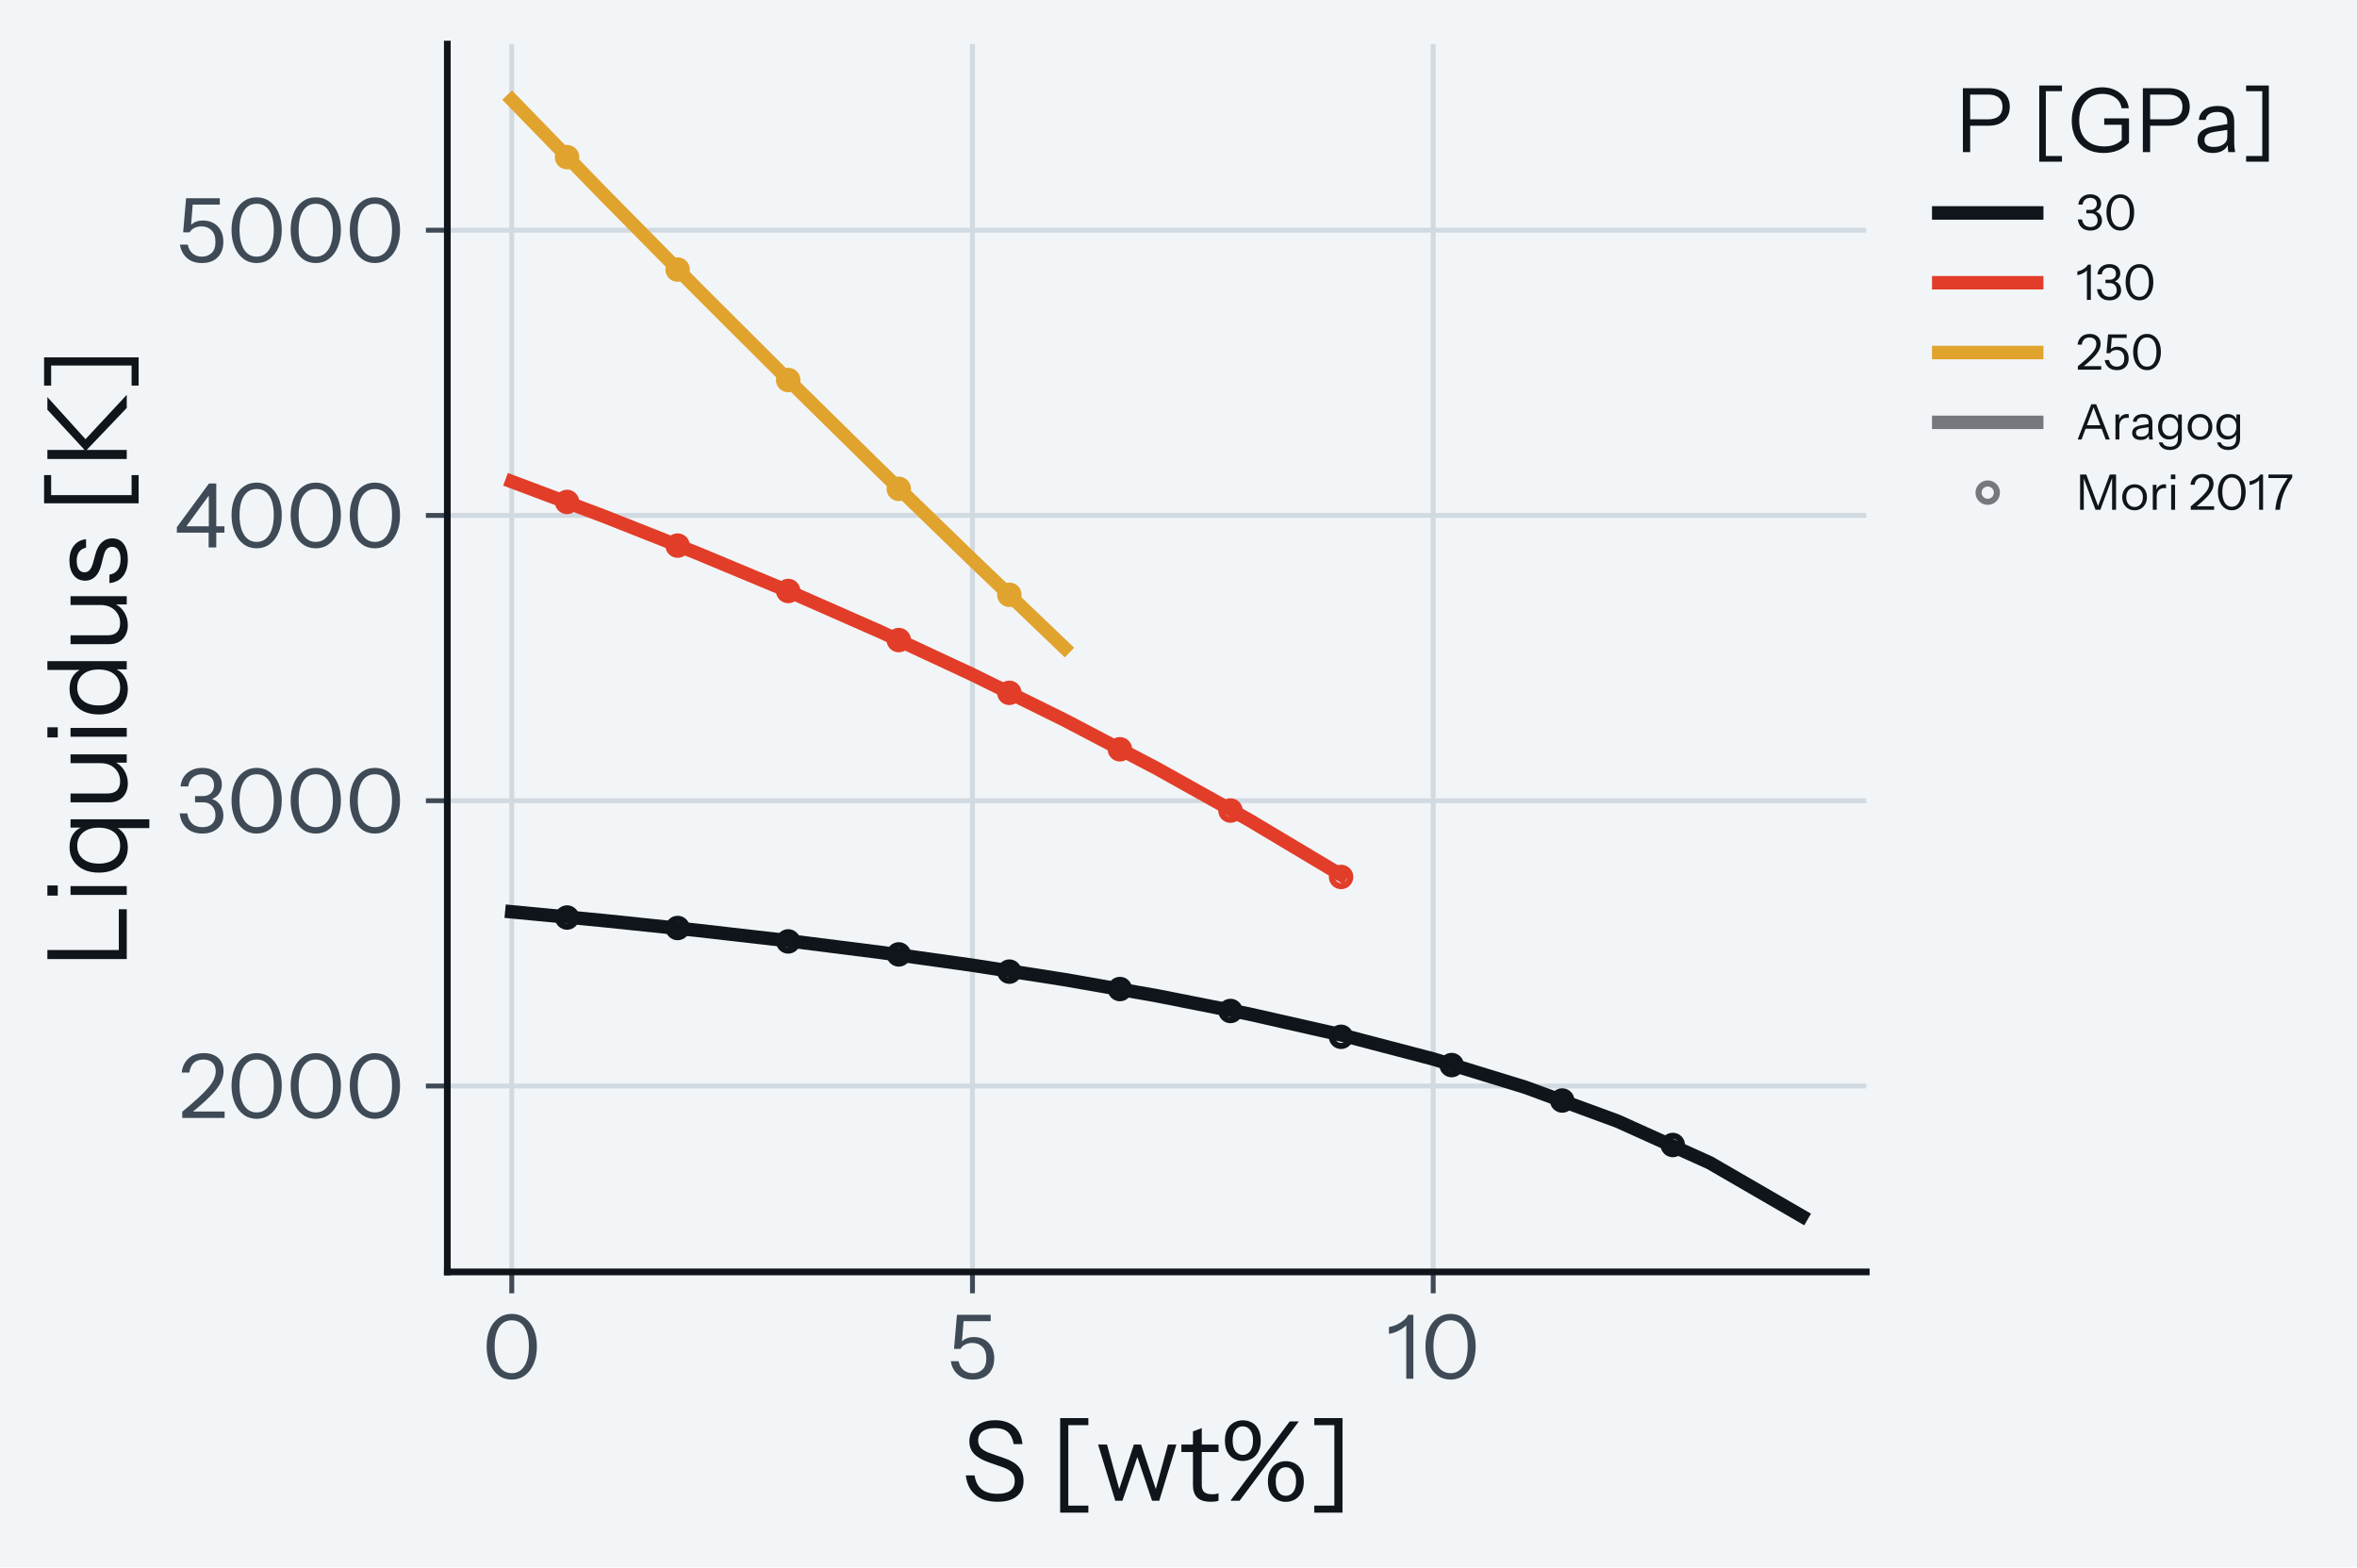
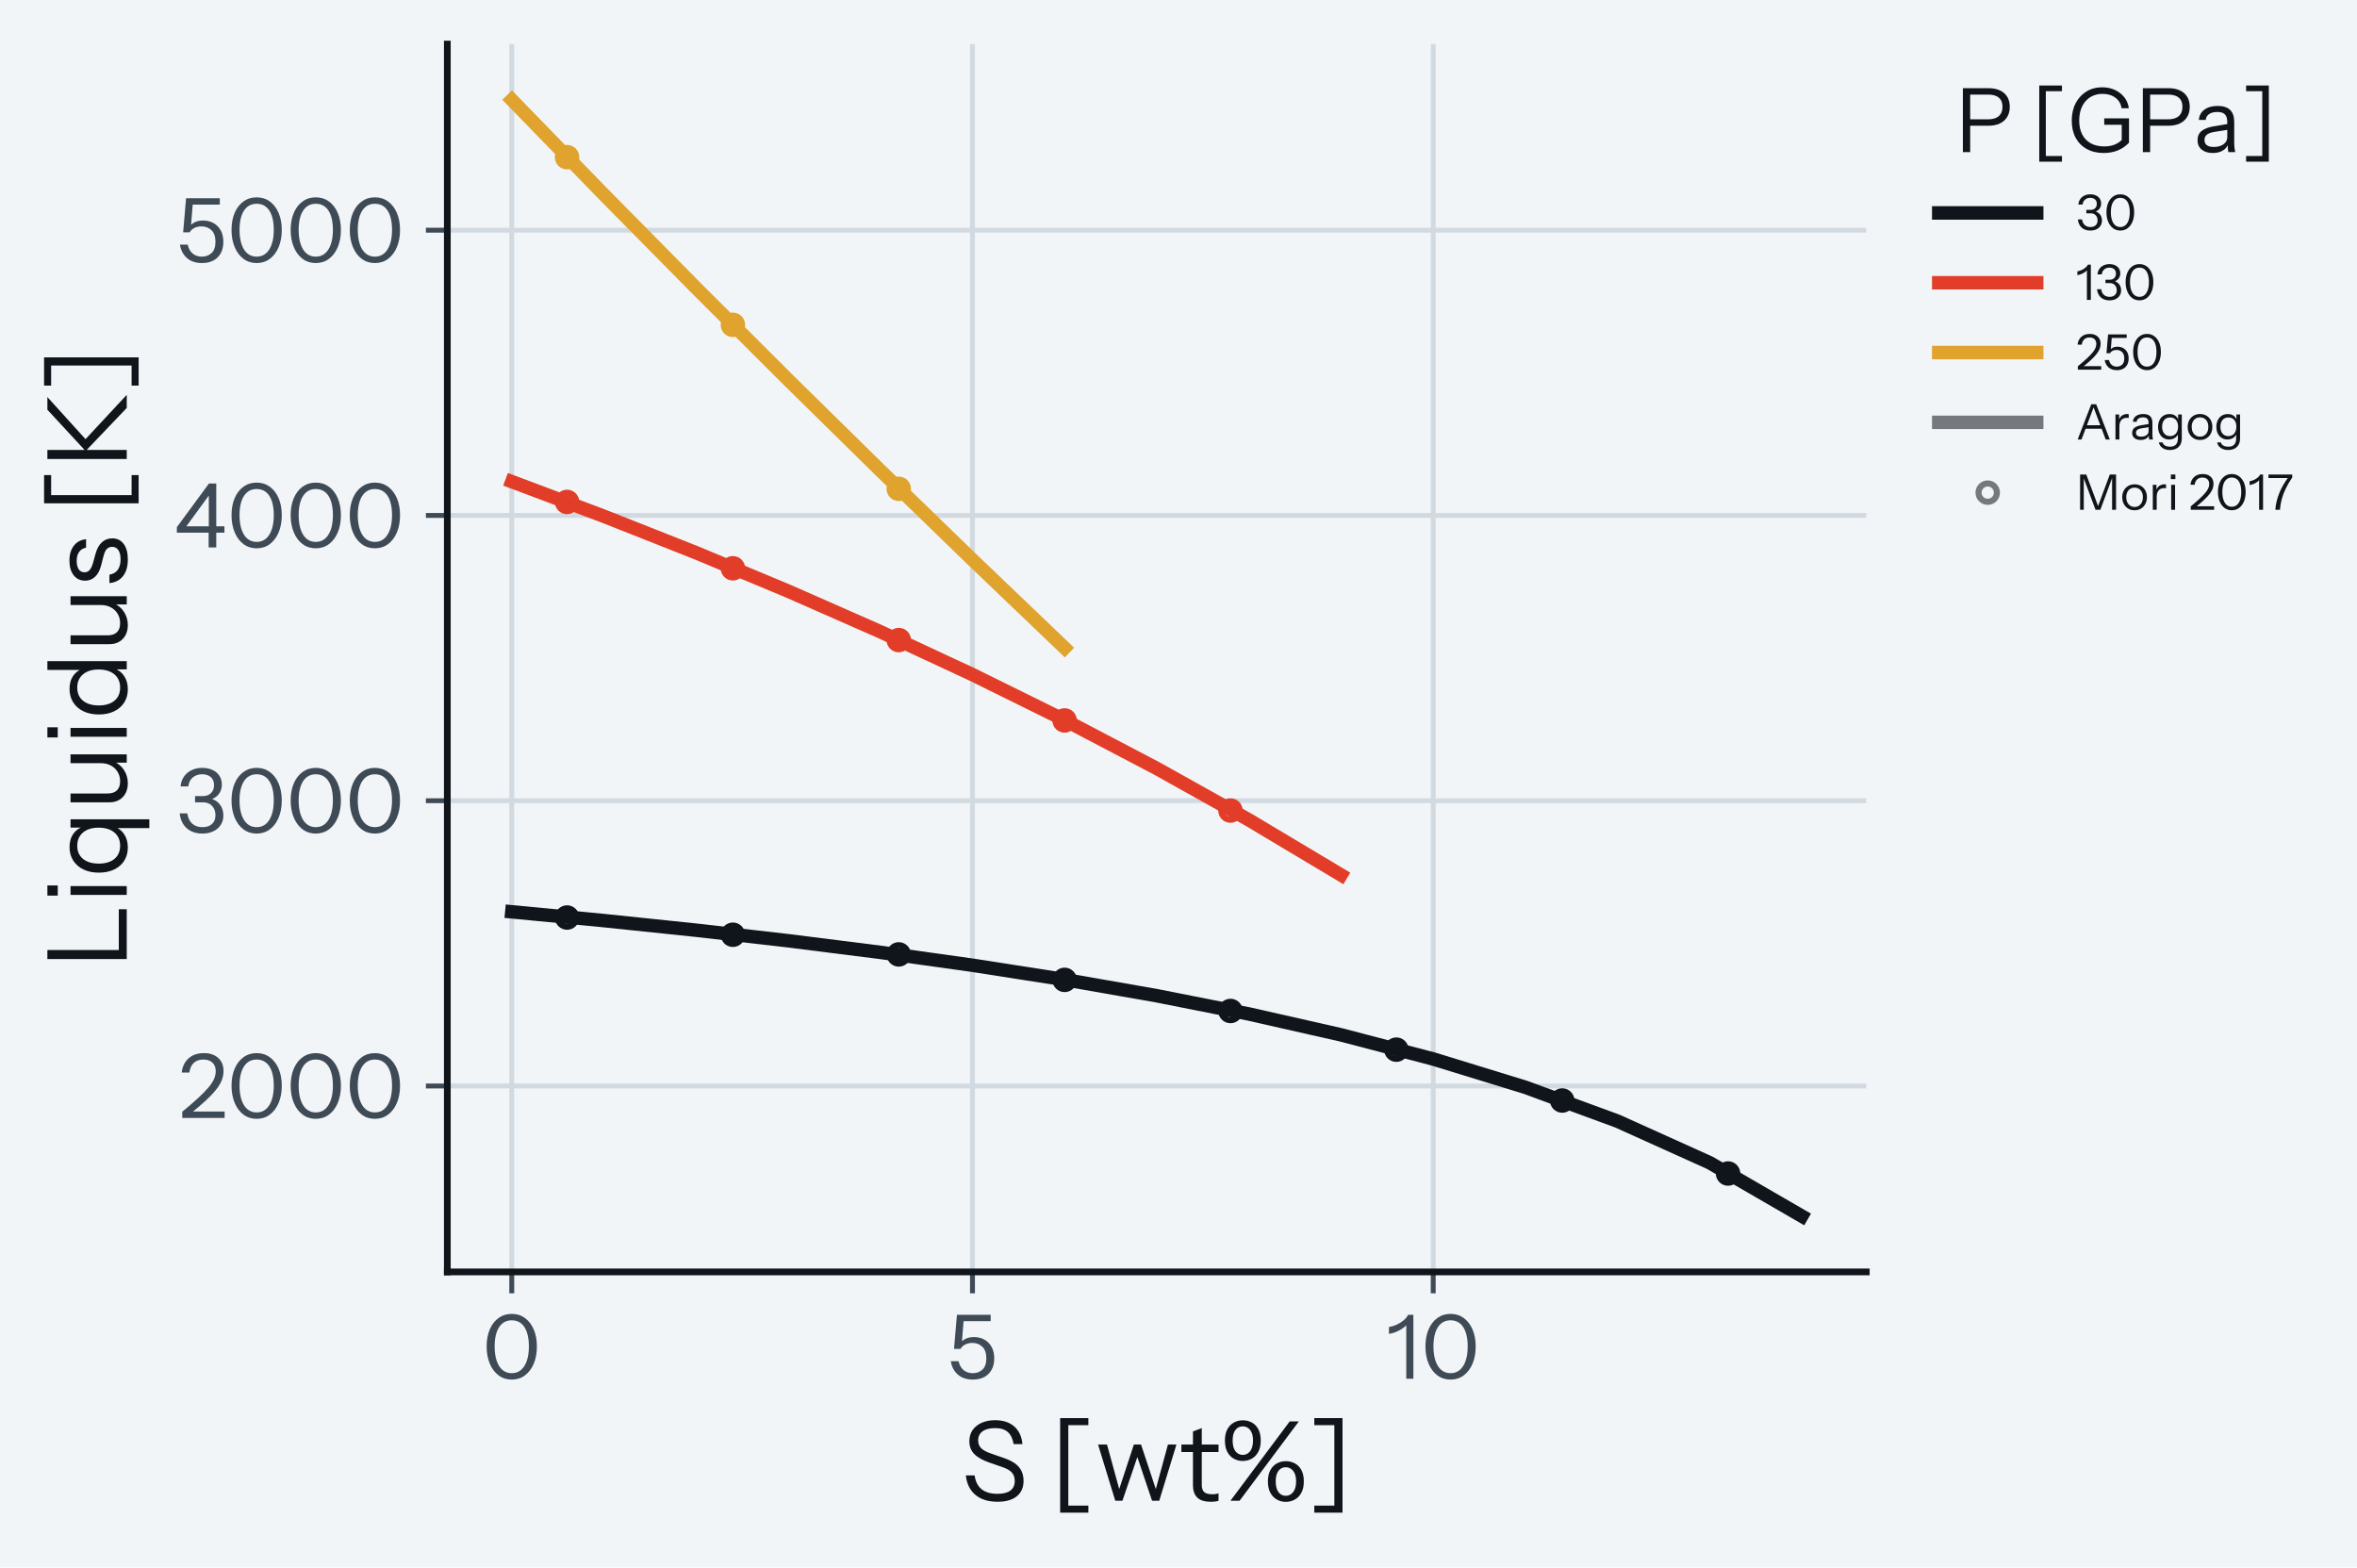
<svg xmlns="http://www.w3.org/2000/svg" xmlns:xlink="http://www.w3.org/1999/xlink" width="384.953pt" height="255.979pt" viewBox="0 0 384.953 255.979" version="1.1">
  <defs>
    <style type="text/css">*{stroke-linejoin: round; stroke-linecap: butt}</style>
  </defs>
  <g id="figure_1">
    <g id="patch_1">
      <path d="M 0 255.979  L 384.953 255.979  L 384.953 0  L 0 0  z " style="fill: #f2f5f7" />
    </g>
    <g id="axes_1">
      <g id="patch_2">
        <path d="M 73.058 207.716  L 304.807 207.716  L 304.807 7.2  L 73.058 7.2  z " style="fill: #f2f5f7" />
      </g>
      <g id="matplotlib.axis_1">
        <g id="xtick_1">
          <g id="line2d_1">
            <path d="M 83.583 207.716  L 83.583 7.2  " clip-path="url(#p88de659efa)" style="fill: none; stroke: #d2dae1; stroke-width: 0.8; stroke-linecap: square" />
          </g>
          <g id="line2d_2">
            <defs>
              <path id="m2a301ba8c9" d="M 0 0  L 0 3.5  " style="stroke: #3e4a55; stroke-width: 0.8" />
            </defs>
            <g>
              <use xlink:href="#m2a301ba8c9" x="83.583" y="207.716" style="fill: #3e4a55; stroke: #3e4a55; stroke-width: 0.8" />
            </g>
          </g>
          <g id="text_1">
            <g style="fill: #3e4a55" transform="translate(78.75507 225.1564) scale(0.145 -0.145)">
              <defs>
                <path id="InstrumentSans-Regular-30" d="M 2131 -64  Q 1587 -64 1180 240  Q 774 544 547 1085  Q 320 1626 320 2323  Q 320 3021 544 3549  Q 768 4077 1177 4374  Q 1587 4672 2131 4672  Q 2675 4672 3081 4374  Q 3488 4077 3715 3549  Q 3942 3021 3942 2323  Q 3942 1619 3715 1081  Q 3488 544 3081 240  Q 2675 -64 2131 -64  z M 2131 397  Q 2522 397 2797 630  Q 3072 864 3219 1296  Q 3366 1728 3366 2330  Q 3366 2925 3222 3347  Q 3078 3770 2803 3990  Q 2528 4211 2131 4211  Q 1734 4211 1459 3987  Q 1184 3763 1040 3344  Q 896 2925 896 2330  Q 896 1728 1043 1293  Q 1190 858 1465 627  Q 1741 397 2131 397  z " transform="scale(0.015625)" />
              </defs>
              <use xlink:href="#InstrumentSans-Regular-30" />
            </g>
          </g>
        </g>
        <g id="xtick_2">
          <g id="line2d_3">
            <path d="M 158.829 207.716  L 158.829 7.2  " clip-path="url(#p88de659efa)" style="fill: none; stroke: #d2dae1; stroke-width: 0.8; stroke-linecap: square" />
          </g>
          <g id="line2d_4">
            <g>
              <use xlink:href="#m2a301ba8c9" x="158.829" y="207.716" style="fill: #3e4a55; stroke: #3e4a55; stroke-width: 0.8" />
            </g>
          </g>
          <g id="text_2">
            <g style="fill: #3e4a55" transform="translate(154.6675 225.1564) scale(0.145 -0.145)">
              <defs>
                <path id="InstrumentSans-Regular-35" d="M 1869 -64  Q 1184 -64 774 304  Q 365 672 275 1261  L 838 1261  Q 922 845 1194 621  Q 1466 397 1856 397  Q 2266 397 2550 653  Q 2835 909 2835 1466  Q 2835 2022 2550 2300  Q 2266 2579 1830 2579  Q 1517 2579 1286 2451  Q 1056 2323 979 2150  L 506 2150  L 717 4608  L 3149 4608  L 3149 4147  L 1030 4147  L 1210 4339  L 1062 2483  L 941 2528  Q 1056 2720 1312 2861  Q 1568 3002 1939 3002  Q 2368 3002 2697 2816  Q 3027 2630 3216 2288  Q 3405 1946 3405 1466  Q 3405 986 3216 643  Q 3027 301 2684 118  Q 2342 -64 1869 -64  z " transform="scale(0.015625)" />
              </defs>
              <use xlink:href="#InstrumentSans-Regular-35" />
            </g>
          </g>
        </g>
        <g id="xtick_3">
          <g id="line2d_5">
            <path d="M 234.076 207.716  L 234.076 7.2  " clip-path="url(#p88de659efa)" style="fill: none; stroke: #d2dae1; stroke-width: 0.8; stroke-linecap: square" />
          </g>
          <g id="line2d_6">
            <g>
              <use xlink:href="#m2a301ba8c9" x="234.076" y="207.716" style="fill: #3e4a55; stroke: #3e4a55; stroke-width: 0.8" />
            </g>
          </g>
          <g id="text_3">
            <g style="fill: #3e4a55" transform="translate(226.4134 225.1564) scale(0.145 -0.145)">
              <defs>
                <path id="InstrumentSans-Regular-31" d="M 1440 0  L 1440 4083  L 1574 4051  Q 1498 3878 1280 3705  Q 1062 3533 777 3405  Q 493 3277 192 3232  L 192 3725  Q 493 3776 768 3904  Q 1043 4032 1257 4214  Q 1472 4397 1574 4608  L 1952 4608  L 1952 0  L 1440 0  z " transform="scale(0.015625)" />
              </defs>
              <use xlink:href="#InstrumentSans-Regular-31" />
              <use xlink:href="#InstrumentSans-Regular-30" transform="translate(39.09999 0)" />
            </g>
          </g>
        </g>
        <g id="text_4">
          <g style="fill: #10151b" transform="translate(156.984 245.0889) scale(0.18 -0.18)">
            <defs>
              <path id="InstrumentSans-Regular-53" d="M 2112 -58  Q 1306 -58 829 339  Q 352 736 269 1472  L 781 1472  Q 851 941 1184 672  Q 1517 403 2106 403  Q 2605 403 2857 592  Q 3110 781 3110 1146  Q 3110 1459 2937 1644  Q 2765 1830 2400 1952  L 1626 2221  Q 1037 2426 755 2717  Q 474 3008 474 3456  Q 474 3827 659 4099  Q 845 4371 1184 4524  Q 1523 4678 1971 4678  Q 2662 4678 3078 4316  Q 3494 3955 3558 3290  L 3046 3290  Q 2963 3770 2704 3994  Q 2445 4218 1958 4218  Q 1498 4218 1242 4032  Q 986 3846 986 3507  Q 986 3219 1165 3046  Q 1344 2874 1722 2746  L 2547 2458  Q 3085 2272 3353 1955  Q 3622 1638 3622 1152  Q 3622 576 3228 259  Q 2835 -58 2112 -58  z " transform="scale(0.015625)" />
              <path id="InstrumentSans-Regular-20" transform="scale(0.015625)" />
              <path id="InstrumentSans-Regular-5b" d="M 576 -691  L 576 4800  L 2214 4800  L 2214 4390  L 1050 4390  L 1050 -282  L 2214 -282  L 2214 -691  L 576 -691  z " transform="scale(0.015625)" />
              <path id="InstrumentSans-Regular-77" d="M 1178 0  L 179 3264  L 698 3264  L 1466 467  L 1338 467  L 2259 3264  L 2675 3264  L 3603 467  L 3475 467  L 4237 3264  L 4730 3264  L 3731 0  L 3315 0  L 2394 2733  L 2528 2733  L 1594 0  L 1178 0  z " transform="scale(0.015625)" />
              <path id="InstrumentSans-Regular-74" d="M 1818 -58  Q 1274 -58 1027 188  Q 781 435 781 902  L 781 4026  L 1293 4218  L 1293 909  Q 1293 634 1433 506  Q 1574 378 1894 378  Q 2022 378 2115 394  Q 2208 410 2266 435  L 2266 0  Q 2202 -26 2083 -42  Q 1965 -58 1818 -58  z M 109 2829  L 109 3264  L 2266 3264  L 2266 2829  L 109 2829  z " transform="scale(0.015625)" />
              <path id="InstrumentSans-Regular-25" d="M 544 0  L 3987 4608  L 4518 4608  L 1075 0  L 544 0  z M 3757 -64  Q 3488 -64 3251 64  Q 3014 192 2867 454  Q 2720 717 2720 1120  Q 2720 1523 2864 1782  Q 3008 2042 3245 2170  Q 3482 2298 3757 2298  Q 4045 2298 4285 2170  Q 4525 2042 4665 1782  Q 4806 1523 4806 1120  Q 4806 717 4659 454  Q 4512 192 4272 64  Q 4032 -64 3757 -64  z M 3757 288  Q 4019 288 4188 505  Q 4358 723 4358 1126  Q 4358 1523 4188 1734  Q 4019 1946 3757 1946  Q 3494 1946 3334 1738  Q 3174 1530 3174 1126  Q 3174 717 3334 502  Q 3494 288 3757 288  z M 1261 2310  Q 986 2310 749 2438  Q 512 2566 368 2828  Q 224 3091 224 3494  Q 224 3898 368 4157  Q 512 4416 749 4544  Q 986 4672 1261 4672  Q 1549 4672 1785 4544  Q 2022 4416 2163 4157  Q 2304 3898 2304 3494  Q 2304 3091 2157 2828  Q 2010 2566 1773 2438  Q 1536 2310 1261 2310  z M 1261 2662  Q 1517 2662 1686 2876  Q 1856 3091 1856 3501  Q 1856 3898 1689 4109  Q 1523 4320 1261 4320  Q 998 4320 835 4112  Q 672 3904 672 3501  Q 672 3091 835 2876  Q 998 2662 1261 2662  z " transform="scale(0.015625)" />
              <path id="InstrumentSans-Regular-5d" d="M 2022 4800  L 2022 -691  L 384 -691  L 384 -282  L 1549 -282  L 1549 4390  L 384 4390  L 384 4800  L 2022 4800  z " transform="scale(0.015625)" />
            </defs>
            <use xlink:href="#InstrumentSans-Regular-53" />
            <use xlink:href="#InstrumentSans-Regular-20" transform="translate(60.79999 0)" />
            <use xlink:href="#InstrumentSans-Regular-5b" transform="translate(80.79997 0)" />
            <use xlink:href="#InstrumentSans-Regular-77" transform="translate(121.4 0)" />
            <use xlink:href="#InstrumentSans-Regular-74" transform="translate(198.0999 0)" />
            <use xlink:href="#InstrumentSans-Regular-25" transform="translate(235.7999 0)" />
            <use xlink:href="#InstrumentSans-Regular-5d" transform="translate(314.3999 0)" />
          </g>
        </g>
      </g>
      <g id="matplotlib.axis_2">
        <g id="ytick_1">
          <g id="line2d_7">
            <path d="M 73.058 177.351  L 304.807 177.351  " clip-path="url(#p88de659efa)" style="fill: none; stroke: #d2dae1; stroke-width: 0.8; stroke-linecap: square" />
          </g>
          <g id="line2d_8">
            <defs>
              <path id="me776a80f98" d="M 0 0  L -3.5 0  " style="stroke: #3e4a55; stroke-width: 0.8" />
            </defs>
            <g>
              <use xlink:href="#me776a80f98" x="73.058" y="177.351" style="fill: #3e4a55; stroke: #3e4a55; stroke-width: 0.8" />
            </g>
          </g>
          <g id="text_5">
            <g style="fill: #3e4a55" transform="translate(29.1875 182.5713) scale(0.145 -0.145)">
              <defs>
                <path id="InstrumentSans-Regular-32" d="M 256 0  L 256 448  Q 947 1018 1411 1446  Q 1875 1875 2153 2208  Q 2432 2541 2550 2819  Q 2669 3098 2669 3366  Q 2669 3763 2432 3987  Q 2195 4211 1779 4211  Q 1350 4211 1088 3968  Q 826 3725 768 3270  L 218 3270  Q 282 3898 701 4285  Q 1120 4672 1818 4672  Q 2464 4672 2848 4326  Q 3232 3981 3232 3379  Q 3232 3053 3107 2726  Q 2982 2400 2697 2041  Q 2413 1683 1949 1251  Q 1485 819 800 275  L 678 461  L 3309 461  L 3309 0  L 256 0  z " transform="scale(0.015625)" />
              </defs>
              <use xlink:href="#InstrumentSans-Regular-32" />
              <use xlink:href="#InstrumentSans-Regular-30" transform="translate(54.49999 0)" />
              <use xlink:href="#InstrumentSans-Regular-30" transform="translate(121.1 0)" />
              <use xlink:href="#InstrumentSans-Regular-30" transform="translate(187.7 0)" />
            </g>
          </g>
        </g>
        <g id="ytick_2">
          <g id="line2d_9">
            <path d="M 73.058 130.766  L 304.807 130.766  " clip-path="url(#p88de659efa)" style="fill: none; stroke: #d2dae1; stroke-width: 0.8; stroke-linecap: square" />
          </g>
          <g id="line2d_10">
            <g>
              <use xlink:href="#me776a80f98" x="73.058" y="130.766" style="fill: #3e4a55; stroke: #3e4a55; stroke-width: 0.8" />
            </g>
          </g>
          <g id="text_6">
            <g style="fill: #3e4a55" transform="translate(28.76609 135.9856) scale(0.145 -0.145)">
              <defs>
                <path id="InstrumentSans-Regular-33" d="M 1894 -64  Q 1434 -64 1085 105  Q 736 275 521 601  Q 307 928 256 1389  L 806 1389  Q 877 909 1158 653  Q 1440 397 1901 397  Q 2336 397 2585 627  Q 2835 858 2835 1254  Q 2835 1670 2592 1929  Q 2349 2189 1939 2189  L 1363 2189  L 1363 2637  L 1920 2637  Q 2291 2637 2512 2851  Q 2733 3066 2733 3424  Q 2733 3802 2499 4006  Q 2266 4211 1869 4211  Q 1478 4211 1203 3984  Q 928 3757 877 3334  L 320 3334  Q 358 3744 563 4041  Q 768 4339 1110 4505  Q 1453 4672 1882 4672  Q 2298 4672 2618 4525  Q 2938 4378 3117 4106  Q 3296 3834 3296 3469  Q 3296 3142 3149 2892  Q 3002 2643 2749 2502  Q 2496 2362 2170 2362  L 2131 2496  Q 2522 2496 2806 2333  Q 3091 2170 3248 1888  Q 3405 1606 3405 1235  Q 3405 851 3213 556  Q 3021 262 2681 99  Q 2342 -64 1894 -64  z " transform="scale(0.015625)" />
              </defs>
              <use xlink:href="#InstrumentSans-Regular-33" />
              <use xlink:href="#InstrumentSans-Regular-30" transform="translate(57.39999 0)" />
              <use xlink:href="#InstrumentSans-Regular-30" transform="translate(124 0)" />
              <use xlink:href="#InstrumentSans-Regular-30" transform="translate(190.6 0)" />
            </g>
          </g>
        </g>
        <g id="ytick_3">
          <g id="line2d_11">
            <path d="M 73.058 84.18  L 304.807 84.18  " clip-path="url(#p88de659efa)" style="fill: none; stroke: #d2dae1; stroke-width: 0.8; stroke-linecap: square" />
          </g>
          <g id="line2d_12">
            <g>
              <use xlink:href="#me776a80f98" x="73.058" y="84.18" style="fill: #3e4a55; stroke: #3e4a55; stroke-width: 0.8" />
            </g>
          </g>
          <g id="text_7">
            <g style="fill: #3e4a55" transform="translate(28.39 89.39983) scale(0.145 -0.145)">
              <defs>
                <path id="InstrumentSans-Regular-34" d="M 2509 0  L 2509 1216  L 2522 1344  L 2522 3974  L 2694 3974  L 749 1312  L 576 1523  L 3648 1523  L 3648 1062  L 218 1062  L 218 1459  L 2534 4608  L 3059 4608  L 3059 0  L 2509 0  z " transform="scale(0.015625)" />
              </defs>
              <use xlink:href="#InstrumentSans-Regular-34" />
              <use xlink:href="#InstrumentSans-Regular-30" transform="translate(59.99999 0)" />
              <use xlink:href="#InstrumentSans-Regular-30" transform="translate(126.6 0)" />
              <use xlink:href="#InstrumentSans-Regular-30" transform="translate(193.2 0)" />
            </g>
          </g>
        </g>
        <g id="ytick_4">
          <g id="line2d_13">
            <path d="M 73.058 37.594  L 304.807 37.594  " clip-path="url(#p88de659efa)" style="fill: none; stroke: #d2dae1; stroke-width: 0.8; stroke-linecap: square" />
          </g>
          <g id="line2d_14">
            <g>
              <use xlink:href="#me776a80f98" x="73.058" y="37.594" style="fill: #3e4a55; stroke: #3e4a55; stroke-width: 0.8" />
            </g>
          </g>
          <g id="text_8">
            <g style="fill: #3e4a55" transform="translate(28.76609 42.81408) scale(0.145 -0.145)">
              <use xlink:href="#InstrumentSans-Regular-35" />
              <use xlink:href="#InstrumentSans-Regular-30" transform="translate(57.39999 0)" />
              <use xlink:href="#InstrumentSans-Regular-30" transform="translate(124 0)" />
              <use xlink:href="#InstrumentSans-Regular-30" transform="translate(190.6 0)" />
            </g>
          </g>
        </g>
        <g id="text_9">
          <g style="fill: #10151b" transform="translate(20.7 158.1718) rotate(-90) scale(0.18 -0.18)">
            <defs>
              <path id="InstrumentSans-Regular-4c" d="M 550 0  L 550 4608  L 1075 4608  L 1075 0  L 550 0  z M 819 0  L 819 461  L 3443 461  L 3443 0  L 819 0  z " transform="scale(0.015625)" />
              <path id="InstrumentSans-Regular-69" d="M 512 0  L 512 3264  L 1024 3264  L 1024 0  L 512 0  z M 472 4006  L 472 4608  L 1061 4608  L 1061 4006  L 472 4006  z " transform="scale(0.015625)" />
              <path id="InstrumentSans-Regular-71" d="M 2854 -1312  L 2854 762  L 2950 742  Q 2829 371 2505 153  Q 2182 -64 1734 -64  Q 1293 -64 963 144  Q 634 352 451 733  Q 269 1114 269 1619  Q 269 2131 454 2515  Q 640 2899 973 3110  Q 1306 3322 1754 3322  Q 2214 3322 2528 3098  Q 2842 2874 2957 2464  L 2886 2451  L 2886 3264  L 3366 3264  L 3366 -1312  L 2854 -1312  z M 1830 384  Q 2323 384 2601 720  Q 2880 1056 2880 1638  Q 2880 2208 2598 2541  Q 2317 2874 1830 2874  Q 1344 2874 1069 2541  Q 794 2208 794 1619  Q 794 1043 1069 713  Q 1344 384 1830 384  z " transform="scale(0.015625)" />
              <path id="InstrumentSans-Regular-75" d="M 1574 -64  Q 1254 -64 1004 67  Q 755 198 614 438  Q 474 678 474 992  L 474 3264  L 986 3264  L 986 1126  Q 986 755 1168 569  Q 1350 384 1690 384  Q 1997 384 2233 525  Q 2470 666 2608 918  Q 2746 1171 2746 1498  L 2829 723  Q 2669 358 2329 147  Q 1990 -64 1574 -64  z M 2778 0  L 2778 768  L 2746 768  L 2746 3264  L 3258 3264  L 3258 0  L 2778 0  z " transform="scale(0.015625)" />
              <path id="InstrumentSans-Regular-64" d="M 2886 0  L 2886 762  L 2950 742  Q 2829 371 2505 153  Q 2182 -64 1734 -64  Q 1293 -64 963 147  Q 634 358 451 736  Q 269 1114 269 1619  Q 269 2131 454 2515  Q 640 2899 973 3110  Q 1306 3322 1754 3322  Q 2214 3322 2528 3098  Q 2842 2874 2957 2464  L 2854 2451  L 2854 4608  L 3366 4608  L 3366 0  L 2886 0  z M 1830 384  Q 2323 384 2601 720  Q 2880 1056 2880 1638  Q 2880 2208 2598 2541  Q 2317 2874 1830 2874  Q 1344 2874 1069 2541  Q 794 2208 794 1619  Q 794 1043 1069 713  Q 1344 384 1830 384  z " transform="scale(0.015625)" />
              <path id="InstrumentSans-Regular-73" d="M 1619 -64  Q 1018 -64 659 214  Q 301 493 250 1005  L 742 1005  Q 787 691 1017 524  Q 1248 358 1632 358  Q 1971 358 2163 486  Q 2355 614 2355 851  Q 2355 1018 2246 1142  Q 2138 1267 1811 1350  L 1286 1485  Q 838 1600 614 1840  Q 390 2080 390 2413  Q 390 2835 704 3081  Q 1018 3328 1555 3328  Q 2086 3328 2419 3072  Q 2752 2816 2797 2362  L 2304 2362  Q 2259 2624 2060 2765  Q 1862 2906 1536 2906  Q 1222 2906 1049 2787  Q 877 2669 877 2451  Q 877 2285 1001 2163  Q 1126 2042 1421 1958  L 1933 1818  Q 2387 1696 2617 1446  Q 2848 1197 2848 845  Q 2848 416 2521 176  Q 2195 -64 1619 -64  z " transform="scale(0.015625)" />
              <path id="InstrumentSans-Regular-4b" d="M 550 0  L 550 4608  L 1075 4608  L 1075 0  L 550 0  z M 1018 2394  L 3411 4608  L 4147 4608  L 1702 2394  L 1018 2394  z M 3514 0  L 1005 2394  L 1702 2394  L 4275 0  L 3514 0  z " transform="scale(0.015625)" />
            </defs>
            <use xlink:href="#InstrumentSans-Regular-4c" />
            <use xlink:href="#InstrumentSans-Regular-69" transform="translate(58.79999 0)" />
            <use xlink:href="#InstrumentSans-Regular-71" transform="translate(82.79997 0)" />
            <use xlink:href="#InstrumentSans-Regular-75" transform="translate(143.4 0)" />
            <use xlink:href="#InstrumentSans-Regular-69" transform="translate(202.3 0)" />
            <use xlink:href="#InstrumentSans-Regular-64" transform="translate(226.2999 0)" />
            <use xlink:href="#InstrumentSans-Regular-75" transform="translate(286.8999 0)" />
            <use xlink:href="#InstrumentSans-Regular-73" transform="translate(345.7999 0)" />
            <use xlink:href="#InstrumentSans-Regular-20" transform="translate(393.0999 0)" />
            <use xlink:href="#InstrumentSans-Regular-5b" transform="translate(413.0999 0)" />
            <use xlink:href="#InstrumentSans-Regular-4b" transform="translate(453.6999 0)" />
            <use xlink:href="#InstrumentSans-Regular-5d" transform="translate(522.8999 0)" />
          </g>
        </g>
      </g>
      <g id="line2d_15">
        <path d="M 83.592 148.909  L 98.632 150.344  L 113.682 151.912  L 128.731 153.633  L 143.78 155.531  L 158.829 157.634  L 173.879 159.98  L 188.928 162.614  L 203.977 165.595  L 219.027 169.004  L 234.076 172.944  L 249.125 177.567  L 264.174 183.095  L 279.224 189.885  L 294.273 198.602  " clip-path="url(#p88de659efa)" style="fill: none; stroke: #10151b; stroke-width: 2.2; stroke-linecap: square" />
      </g>
      <g id="line2d_16">
        <defs>
          <path id="m25b92d5d2e" d="M 0 1.5  C 0.398 1.5 0.779 1.342 1.061 1.061  C 1.342 0.779 1.5 0.398 1.5 0  C 1.5 -0.398 1.342 -0.779 1.061 -1.061  C 0.779 -1.342 0.398 -1.5 0 -1.5  C -0.398 -1.5 -0.779 -1.342 -1.061 -1.061  C -1.342 -0.779 -1.5 -0.398 -1.5 0  C -1.5 0.398 -1.342 0.779 -1.061 1.061  C -0.779 1.342 -0.398 1.5 0 1.5  z " style="stroke: #10151b" />
        </defs>
        <g clip-path="url(#p88de659efa)">
          <use xlink:href="#m25b92d5d2e" x="92.613" y="149.842" style="fill-opacity: 0; stroke: #10151b" />
-           <use xlink:href="#m25b92d5d2e" x="110.672" y="151.551" style="fill-opacity: 0; stroke: #10151b" />
-           <use xlink:href="#m25b92d5d2e" x="128.731" y="153.743" style="fill-opacity: 0; stroke: #10151b" />
+           <use xlink:href="#m25b92d5d2e" x="119.701" y="152.653" style="fill-opacity: 0; stroke: #10151b" />
          <use xlink:href="#m25b92d5d2e" x="146.79" y="155.866" style="fill-opacity: 0; stroke: #10151b" />
-           <use xlink:href="#m25b92d5d2e" x="164.849" y="158.677" style="fill-opacity: 0; stroke: #10151b" />
-           <use xlink:href="#m25b92d5d2e" x="182.908" y="161.522" style="fill-opacity: 0; stroke: #10151b" />
+           <use xlink:href="#m25b92d5d2e" x="173.879" y="160.025" style="fill-opacity: 0; stroke: #10151b" />
          <use xlink:href="#m25b92d5d2e" x="200.967" y="165.103" style="fill-opacity: 0; stroke: #10151b" />
-           <use xlink:href="#m25b92d5d2e" x="219.027" y="169.319" style="fill-opacity: 0; stroke: #10151b" />
-           <use xlink:href="#m25b92d5d2e" x="237.086" y="173.938" style="fill-opacity: 0; stroke: #10151b" />
+           <use xlink:href="#m25b92d5d2e" x="228.056" y="171.419" style="fill-opacity: 0; stroke: #10151b" />
          <use xlink:href="#m25b92d5d2e" x="255.145" y="179.727" style="fill-opacity: 0; stroke: #10151b" />
-           <use xlink:href="#m25b92d5d2e" x="273.204" y="186.99" style="fill-opacity: 0; stroke: #10151b" />
+           <use xlink:href="#m25b92d5d2e" x="282.233" y="191.648" style="fill-opacity: 0; stroke: #10151b" />
        </g>
      </g>
      <g id="line2d_17">
        <path d="M 83.592 78.659  L 98.632 84.312  L 113.682 90.265  L 128.731 96.54  L 143.78 103.165  L 158.829 110.173  L 173.879 117.601  L 188.928 125.494  L 203.977 133.904  L 219.027 142.895  " clip-path="url(#p88de659efa)" style="fill: none; stroke: #e23d28; stroke-width: 2.2; stroke-linecap: square" />
      </g>
      <g id="line2d_18">
        <defs>
          <path id="mbf92daecbb" d="M 0 1.5  C 0.398 1.5 0.779 1.342 1.061 1.061  C 1.342 0.779 1.5 0.398 1.5 0  C 1.5 -0.398 1.342 -0.779 1.061 -1.061  C 0.779 -1.342 0.398 -1.5 0 -1.5  C -0.398 -1.5 -0.779 -1.342 -1.061 -1.061  C -1.342 -0.779 -1.5 -0.398 -1.5 0  C -1.5 0.398 -1.342 0.779 -1.061 1.061  C -0.779 1.342 -0.398 1.5 0 1.5  z " style="stroke: #e23d28" />
        </defs>
        <g clip-path="url(#p88de659efa)">
          <use xlink:href="#mbf92daecbb" x="92.613" y="81.971" style="fill-opacity: 0; stroke: #e23d28" />
-           <use xlink:href="#mbf92daecbb" x="110.672" y="89.102" style="fill-opacity: 0; stroke: #e23d28" />
-           <use xlink:href="#mbf92daecbb" x="128.731" y="96.515" style="fill-opacity: 0; stroke: #e23d28" />
+           <use xlink:href="#mbf92daecbb" x="119.701" y="92.808" style="fill-opacity: 0; stroke: #e23d28" />
          <use xlink:href="#mbf92daecbb" x="146.79" y="104.529" style="fill-opacity: 0; stroke: #e23d28" />
-           <use xlink:href="#mbf92daecbb" x="164.849" y="113.147" style="fill-opacity: 0; stroke: #e23d28" />
-           <use xlink:href="#mbf92daecbb" x="182.908" y="122.366" style="fill-opacity: 0; stroke: #e23d28" />
+           <use xlink:href="#mbf92daecbb" x="173.879" y="117.656" style="fill-opacity: 0; stroke: #e23d28" />
          <use xlink:href="#mbf92daecbb" x="200.967" y="132.372" style="fill-opacity: 0; stroke: #e23d28" />
-           <use xlink:href="#mbf92daecbb" x="219.027" y="143.215" style="fill-opacity: 0; stroke: #e23d28" />
        </g>
      </g>
      <g id="line2d_19">
        <path d="M 83.592 16.314  L 98.632 31.781  L 113.682 47.022  L 128.731 62.036  L 143.78 76.832  L 158.829 91.421  L 173.879 105.813  " clip-path="url(#p88de659efa)" style="fill: none; stroke: #e0a32e; stroke-width: 2.2; stroke-linecap: square" />
      </g>
      <g id="line2d_20">
        <defs>
          <path id="m34d46173cc" d="M 0 1.5  C 0.398 1.5 0.779 1.342 1.061 1.061  C 1.342 0.779 1.5 0.398 1.5 0  C 1.5 -0.398 1.342 -0.779 1.061 -1.061  C 0.779 -1.342 0.398 -1.5 0 -1.5  C -0.398 -1.5 -0.779 -1.342 -1.061 -1.061  C -1.342 -0.779 -1.5 -0.398 -1.5 0  C -1.5 0.398 -1.342 0.779 -1.061 1.061  C -0.779 1.342 -0.398 1.5 0 1.5  z " style="stroke: #e0a32e" />
        </defs>
        <g clip-path="url(#p88de659efa)">
          <use xlink:href="#m34d46173cc" x="92.613" y="25.666" style="fill-opacity: 0; stroke: #e0a32e" />
-           <use xlink:href="#m34d46173cc" x="110.672" y="44.025" style="fill-opacity: 0; stroke: #e0a32e" />
-           <use xlink:href="#m34d46173cc" x="128.731" y="62.063" style="fill-opacity: 0; stroke: #e0a32e" />
+           <use xlink:href="#m34d46173cc" x="119.701" y="53.05" style="fill-opacity: 0; stroke: #e0a32e" />
          <use xlink:href="#m34d46173cc" x="146.79" y="79.831" style="fill-opacity: 0; stroke: #e0a32e" />
-           <use xlink:href="#m34d46173cc" x="164.849" y="97.134" style="fill-opacity: 0; stroke: #e0a32e" />
        </g>
      </g>
      <g id="patch_3">
        <path d="M 73.058 207.716  L 73.058 7.2  " style="fill: none; stroke: #10151b; stroke-width: 1.1; stroke-linejoin: miter; stroke-linecap: square" />
      </g>
      <g id="patch_4">
        <path d="M 73.058 207.716  L 304.807 207.716  " style="fill: none; stroke: #10151b; stroke-width: 1.1; stroke-linejoin: miter; stroke-linecap: square" />
      </g>
      <g id="legend_1">
        <g id="patch_5">
          <path d="M 315.042 88.093  L 376.153 88.093  Q 377.753 88.093 377.753 86.493  L 377.753 12.8  Q 377.753 11.2 376.153 11.2  L 315.042 11.2  Q 313.442 11.2 313.442 12.8  L 313.442 86.493  Q 313.442 88.093 315.042 88.093  z " style="fill: #f2f5f7" />
        </g>
        <g id="text_10">
          <g style="fill: #10151b" transform="translate(319.34 24.84) scale(0.145 -0.145)">
            <defs>
              <path id="InstrumentSans-Regular-50" d="M 550 0  L 550 4608  L 2381 4608  Q 2874 4608 3219 4448  Q 3565 4288 3747 3987  Q 3930 3686 3930 3264  Q 3930 2842 3747 2538  Q 3565 2234 3219 2067  Q 2874 1901 2381 1901  L 934 1901  L 934 2362  L 2362 2362  Q 2874 2362 3139 2595  Q 3405 2829 3405 3264  Q 3405 3699 3142 3923  Q 2880 4147 2362 4147  L 1075 4147  L 1075 0  L 550 0  z " transform="scale(0.015625)" />
              <path id="InstrumentSans-Regular-47" d="M 2624 -64  Q 1920 -64 1401 224  Q 883 512 601 1033  Q 320 1555 320 2266  Q 320 2976 598 3517  Q 877 4058 1373 4365  Q 1869 4672 2515 4672  Q 3021 4672 3433 4480  Q 3846 4288 4112 3949  Q 4378 3610 4435 3162  L 3910 3162  Q 3846 3635 3472 3916  Q 3098 4198 2534 4198  Q 2029 4198 1651 3958  Q 1274 3718 1066 3289  Q 858 2861 858 2278  Q 858 1696 1072 1277  Q 1286 858 1692 634  Q 2099 410 2669 410  Q 3059 410 3366 522  Q 3674 634 3923 870  L 4448 678  Q 4096 307 3638 121  Q 3181 -64 2624 -64  z M 3923 678  L 3923 2170  L 4122 1971  L 2662 1971  L 2662 2432  L 4448 2432  L 4448 678  L 3923 678  z " transform="scale(0.015625)" />
              <path id="InstrumentSans-Regular-61" d="M 2515 0  Q 2490 109 2480 249  Q 2470 390 2470 608  L 2438 608  L 2438 2170  Q 2438 2541 2268 2717  Q 2099 2893 1722 2893  Q 1350 2893 1129 2742  Q 909 2592 883 2317  L 390 2317  Q 422 2790 787 3059  Q 1152 3328 1741 3328  Q 2349 3328 2643 3040  Q 2938 2752 2938 2176  L 2938 608  Q 2938 467 2957 316  Q 2976 166 3008 0  L 2515 0  z M 1395 -64  Q 890 -64 592 182  Q 294 429 294 858  Q 294 1286 588 1523  Q 883 1760 1446 1856  L 2586 2048  L 2586 1626  L 1523 1459  Q 1165 1402 979 1267  Q 794 1133 794 877  Q 794 627 963 499  Q 1133 371 1466 371  Q 1894 371 2166 566  Q 2438 762 2438 1075  L 2522 621  Q 2419 294 2121 115  Q 1824 -64 1395 -64  z " transform="scale(0.015625)" />
            </defs>
            <use xlink:href="#InstrumentSans-Regular-50" />
            <use xlink:href="#InstrumentSans-Regular-20" transform="translate(65.59999 0)" />
            <use xlink:href="#InstrumentSans-Regular-5b" transform="translate(85.59998 0)" />
            <use xlink:href="#InstrumentSans-Regular-47" transform="translate(126.2 0)" />
            <use xlink:href="#InstrumentSans-Regular-50" transform="translate(202.7 0)" />
            <use xlink:href="#InstrumentSans-Regular-61" transform="translate(268.2999 0)" />
            <use xlink:href="#InstrumentSans-Regular-5d" transform="translate(321.5999 0)" />
          </g>
        </g>
        <g id="line2d_21">
          <path d="M 316.642 34.773  L 324.642 34.773  L 332.642 34.773  " style="fill: none; stroke: #10151b; stroke-width: 2.2; stroke-linecap: square" />
        </g>
        <g id="text_11">
          <g style="fill: #10151b" transform="translate(339.0418 37.5725) scale(0.08 -0.08)">
            <use xlink:href="#InstrumentSans-Regular-33" />
            <use xlink:href="#InstrumentSans-Regular-30" transform="translate(57.39999 0)" />
          </g>
        </g>
        <g id="line2d_22">
          <path d="M 316.642 46.172  L 324.642 46.172  L 332.642 46.172  " style="fill: none; stroke: #e23d28; stroke-width: 2.2; stroke-linecap: square" />
        </g>
        <g id="text_12">
          <g style="fill: #10151b" transform="translate(339.0418 48.9725) scale(0.08 -0.08)">
            <use xlink:href="#InstrumentSans-Regular-31" />
            <use xlink:href="#InstrumentSans-Regular-33" transform="translate(39.09999 0)" />
            <use xlink:href="#InstrumentSans-Regular-30" transform="translate(96.49998 0)" />
          </g>
        </g>
        <g id="line2d_23">
          <path d="M 316.642 57.572  L 324.642 57.572  L 332.642 57.572  " style="fill: none; stroke: #e0a32e; stroke-width: 2.2; stroke-linecap: square" />
        </g>
        <g id="text_13">
          <g style="fill: #10151b" transform="translate(339.0418 60.3725) scale(0.08 -0.08)">
            <use xlink:href="#InstrumentSans-Regular-32" />
            <use xlink:href="#InstrumentSans-Regular-35" transform="translate(54.49999 0)" />
            <use xlink:href="#InstrumentSans-Regular-30" transform="translate(111.9 0)" />
          </g>
        </g>
        <g id="line2d_24">
          <path d="M 316.642 68.972  L 324.642 68.972  L 332.642 68.972  " style="fill: none; stroke: #10151b; stroke-opacity: 0.55; stroke-width: 2.2; stroke-linecap: square" />
        </g>
        <g id="text_14">
          <g style="fill: #10151b" transform="translate(339.0418 71.7725) scale(0.08 -0.08)">
            <defs>
              <path id="InstrumentSans-Regular-41" d="M 230 0  L 2010 4608  L 2470 4608  L 736 0  L 230 0  z M 3891 0  L 2157 4608  L 2650 4608  L 4429 0  L 3891 0  z M 1114 1862  L 3520 1862  L 3520 1402  L 1114 1402  L 1114 1862  z " transform="scale(0.015625)" />
              <path id="InstrumentSans-Regular-72" d="M 512 0  L 512 3264  L 992 3264  L 992 2432  L 1024 2432  L 1024 0  L 512 0  z M 1024 1702  L 941 2477  Q 1056 2893 1350 3110  Q 1645 3328 2029 3328  Q 2189 3328 2246 3302  L 2246 2810  Q 2214 2822 2156 2825  Q 2099 2829 2016 2829  Q 1530 2829 1277 2537  Q 1024 2246 1024 1702  z " transform="scale(0.015625)" />
              <path id="InstrumentSans-Regular-67" d="M 1811 -1376  Q 1229 -1376 841 -1104  Q 454 -832 371 -384  L 858 -384  Q 928 -640 1174 -790  Q 1421 -941 1843 -941  Q 2342 -941 2598 -669  Q 2854 -397 2854 128  L 2854 826  L 2918 813  Q 2810 442 2483 221  Q 2157 0 1709 0  Q 1280 0 953 208  Q 627 416 448 787  Q 269 1158 269 1651  Q 269 2150 454 2528  Q 640 2906 976 3114  Q 1312 3322 1760 3322  Q 2221 3322 2531 3098  Q 2842 2874 2944 2458  L 2886 2451  L 2886 3264  L 3366 3264  L 3366 128  Q 3366 -570 2950 -973  Q 2534 -1376 1811 -1376  z M 1837 442  Q 2317 442 2598 774  Q 2880 1107 2880 1677  Q 2880 2234 2598 2557  Q 2317 2880 1837 2880  Q 1350 2880 1072 2553  Q 794 2227 794 1658  Q 794 1101 1075 771  Q 1357 442 1837 442  z " transform="scale(0.015625)" />
              <path id="InstrumentSans-Regular-6f" d="M 1869 -64  Q 1389 -64 1024 160  Q 659 384 457 771  Q 256 1158 256 1645  Q 256 2138 461 2515  Q 666 2893 1027 3110  Q 1389 3328 1869 3328  Q 2355 3328 2716 3110  Q 3078 2893 3280 2515  Q 3482 2138 3482 1645  Q 3482 1158 3280 771  Q 3078 384 2716 160  Q 2355 -64 1869 -64  z M 1869 371  Q 2202 371 2445 534  Q 2688 698 2822 986  Q 2957 1274 2957 1651  Q 2957 2214 2659 2553  Q 2362 2893 1869 2893  Q 1382 2893 1081 2553  Q 781 2214 781 1651  Q 781 1274 915 986  Q 1050 698 1296 534  Q 1542 371 1869 371  z " transform="scale(0.015625)" />
            </defs>
            <use xlink:href="#InstrumentSans-Regular-41" />
            <use xlink:href="#InstrumentSans-Regular-72" transform="translate(72.79999 0)" />
            <use xlink:href="#InstrumentSans-Regular-61" transform="translate(110.3 0)" />
            <use xlink:href="#InstrumentSans-Regular-67" transform="translate(163.6 0)" />
            <use xlink:href="#InstrumentSans-Regular-6f" transform="translate(224.2 0)" />
            <use xlink:href="#InstrumentSans-Regular-67" transform="translate(282.5999 0)" />
          </g>
        </g>
        <g id="line2d_25">
          <defs>
            <path id="m02b417f1cb" d="M 0 1.5  C 0.398 1.5 0.779 1.342 1.061 1.061  C 1.342 0.779 1.5 0.398 1.5 0  C 1.5 -0.398 1.342 -0.779 1.061 -1.061  C 0.779 -1.342 0.398 -1.5 0 -1.5  C -0.398 -1.5 -0.779 -1.342 -1.061 -1.061  C -1.342 -0.779 -1.5 -0.398 -1.5 0  C -1.5 0.398 -1.342 0.779 -1.061 1.061  C -0.779 1.342 -0.398 1.5 0 1.5  z " style="stroke: #10151b; stroke-opacity: 0.55" />
          </defs>
          <g>
            <use xlink:href="#m02b417f1cb" x="324.642" y="80.453" style="fill-opacity: 0; stroke: #10151b; stroke-opacity: 0.55" />
          </g>
        </g>
        <g id="text_15">
          <g style="fill: #10151b" transform="translate(339.0418 83.2525) scale(0.08 -0.08)">
            <defs>
              <path id="InstrumentSans-Regular-4d" d="M 550 0  L 550 4608  L 1357 4608  L 3021 166  L 2778 166  L 4429 4608  L 5248 4608  L 5248 0  L 4730 0  L 4730 4333  L 4800 4333  L 3194 0  L 2566 0  L 960 4294  L 1030 4294  L 1030 0  L 550 0  z " transform="scale(0.015625)" />
              <path id="InstrumentSans-Regular-37" d="M 1050 0  Q 1139 1088 1558 2153  Q 1978 3219 2816 4333  L 2848 4147  L 154 4147  L 154 4608  L 3264 4608  L 3264 4224  Q 2752 3475 2416 2777  Q 2080 2080 1894 1398  Q 1709 717 1658 0  L 1050 0  z " transform="scale(0.015625)" />
            </defs>
            <use xlink:href="#InstrumentSans-Regular-4d" />
            <use xlink:href="#InstrumentSans-Regular-6f" transform="translate(90.59999 0)" />
            <use xlink:href="#InstrumentSans-Regular-72" transform="translate(149 0)" />
            <use xlink:href="#InstrumentSans-Regular-69" transform="translate(186.5 0)" />
            <use xlink:href="#InstrumentSans-Regular-20" transform="translate(210.5 0)" />
            <use xlink:href="#InstrumentSans-Regular-32" transform="translate(230.4999 0)" />
            <use xlink:href="#InstrumentSans-Regular-30" transform="translate(284.9999 0)" />
            <use xlink:href="#InstrumentSans-Regular-31" transform="translate(351.5999 0)" />
            <use xlink:href="#InstrumentSans-Regular-37" transform="translate(390.6999 0)" />
          </g>
        </g>
      </g>
    </g>
  </g>
  <defs>
    <clipPath id="p88de659efa">
      <rect x="73.058" y="7.2" width="231.749" height="200.516" />
    </clipPath>
  </defs>
</svg>
